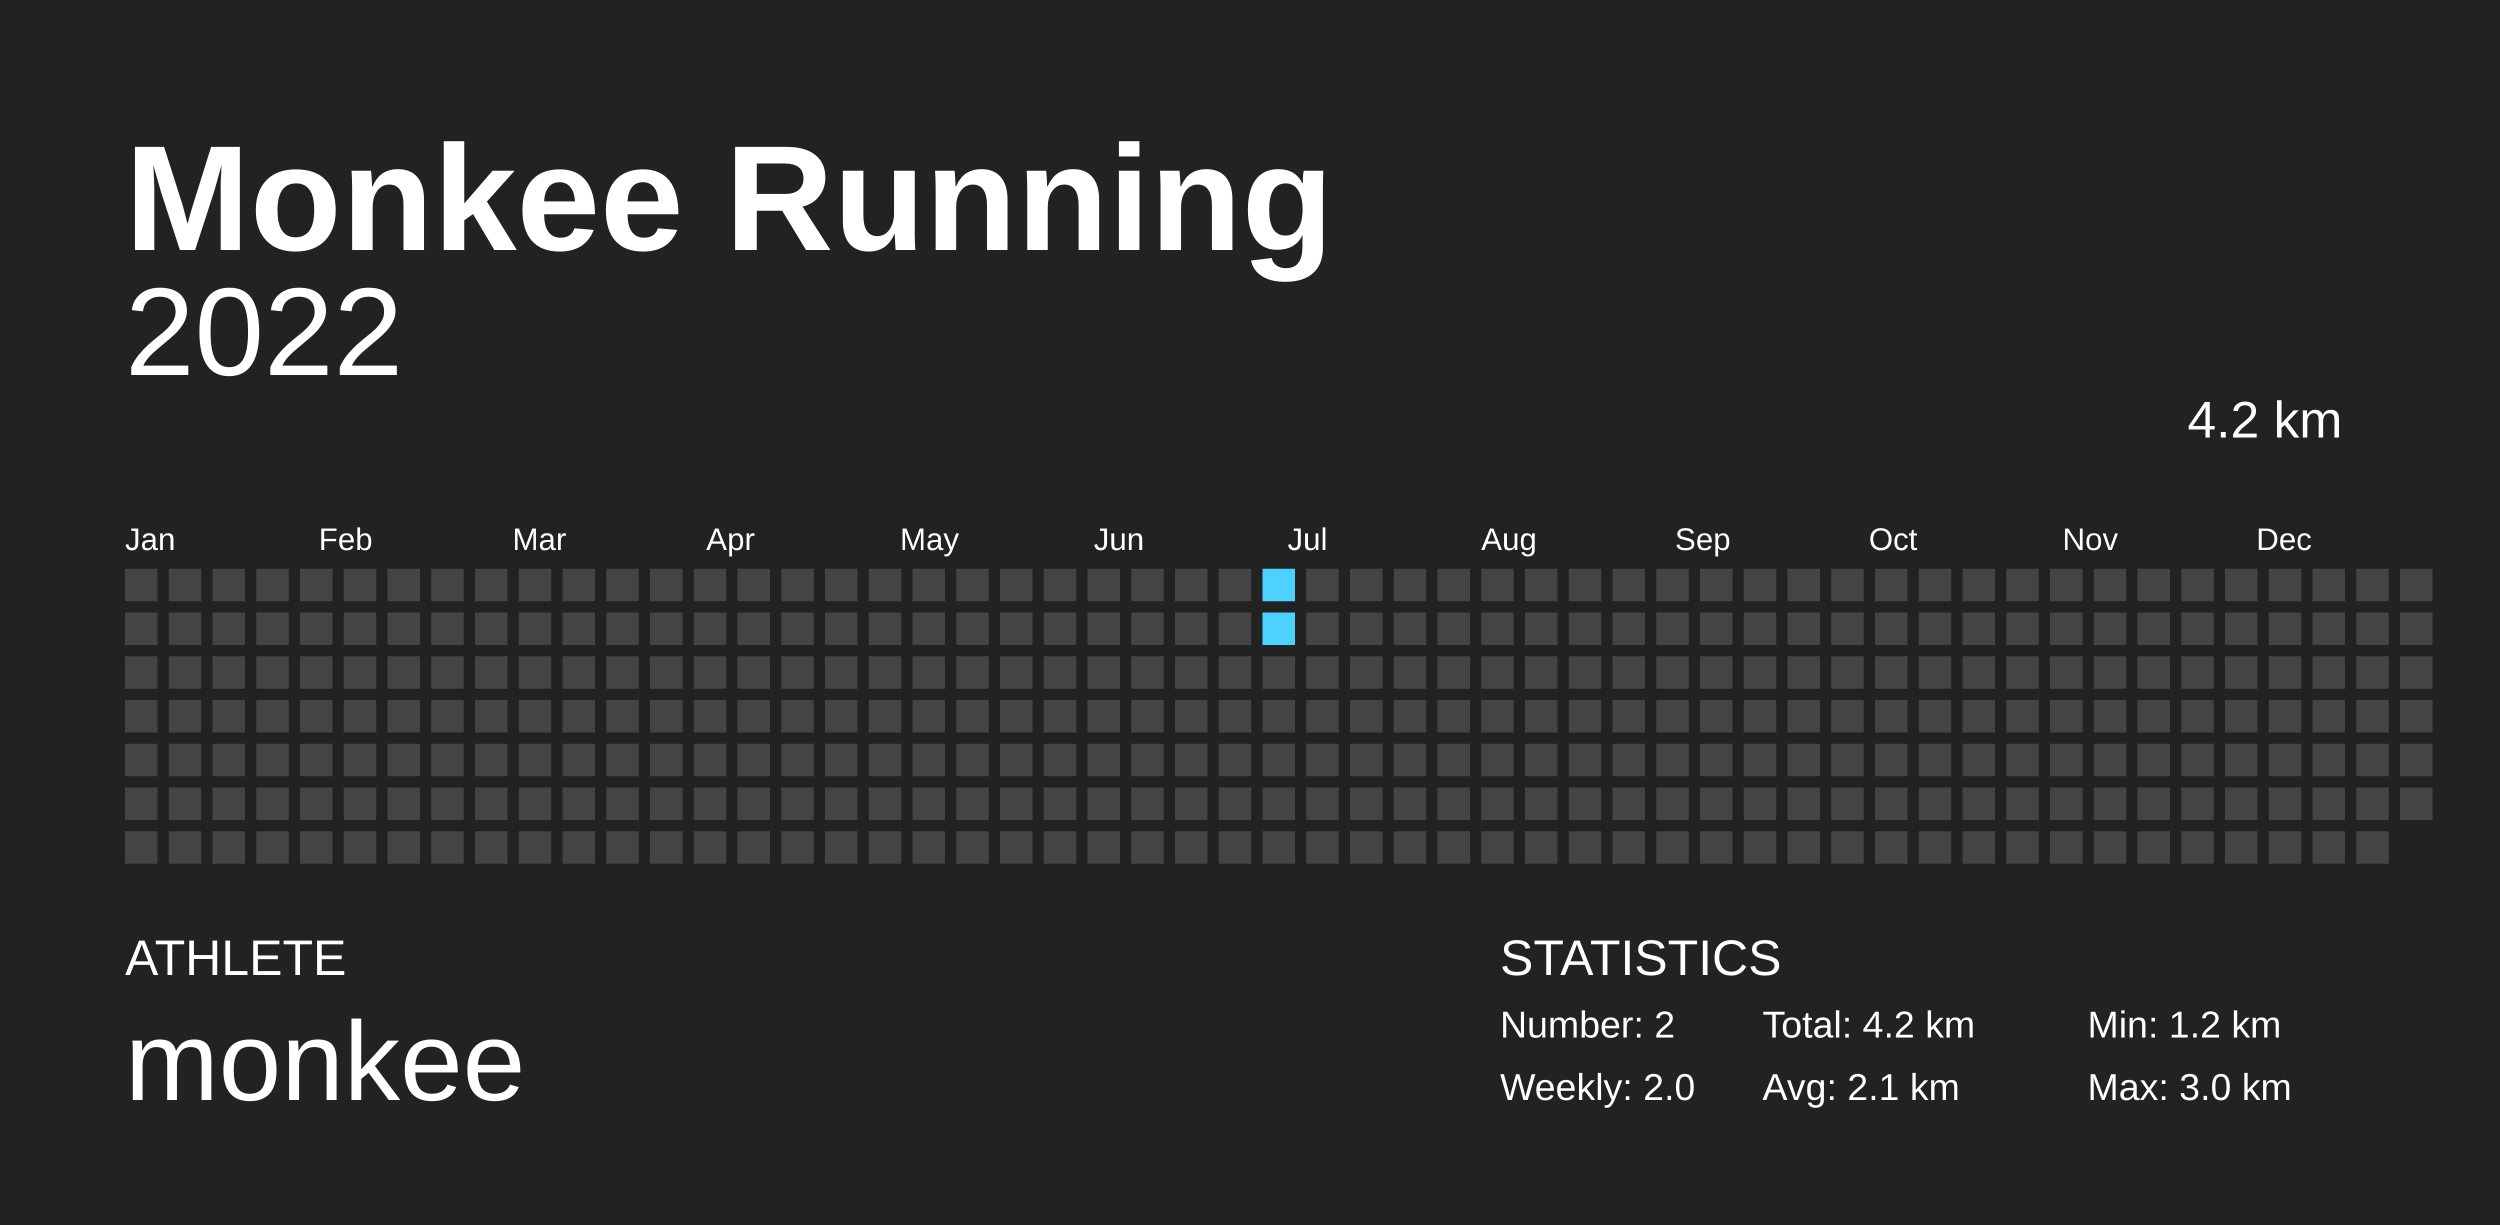
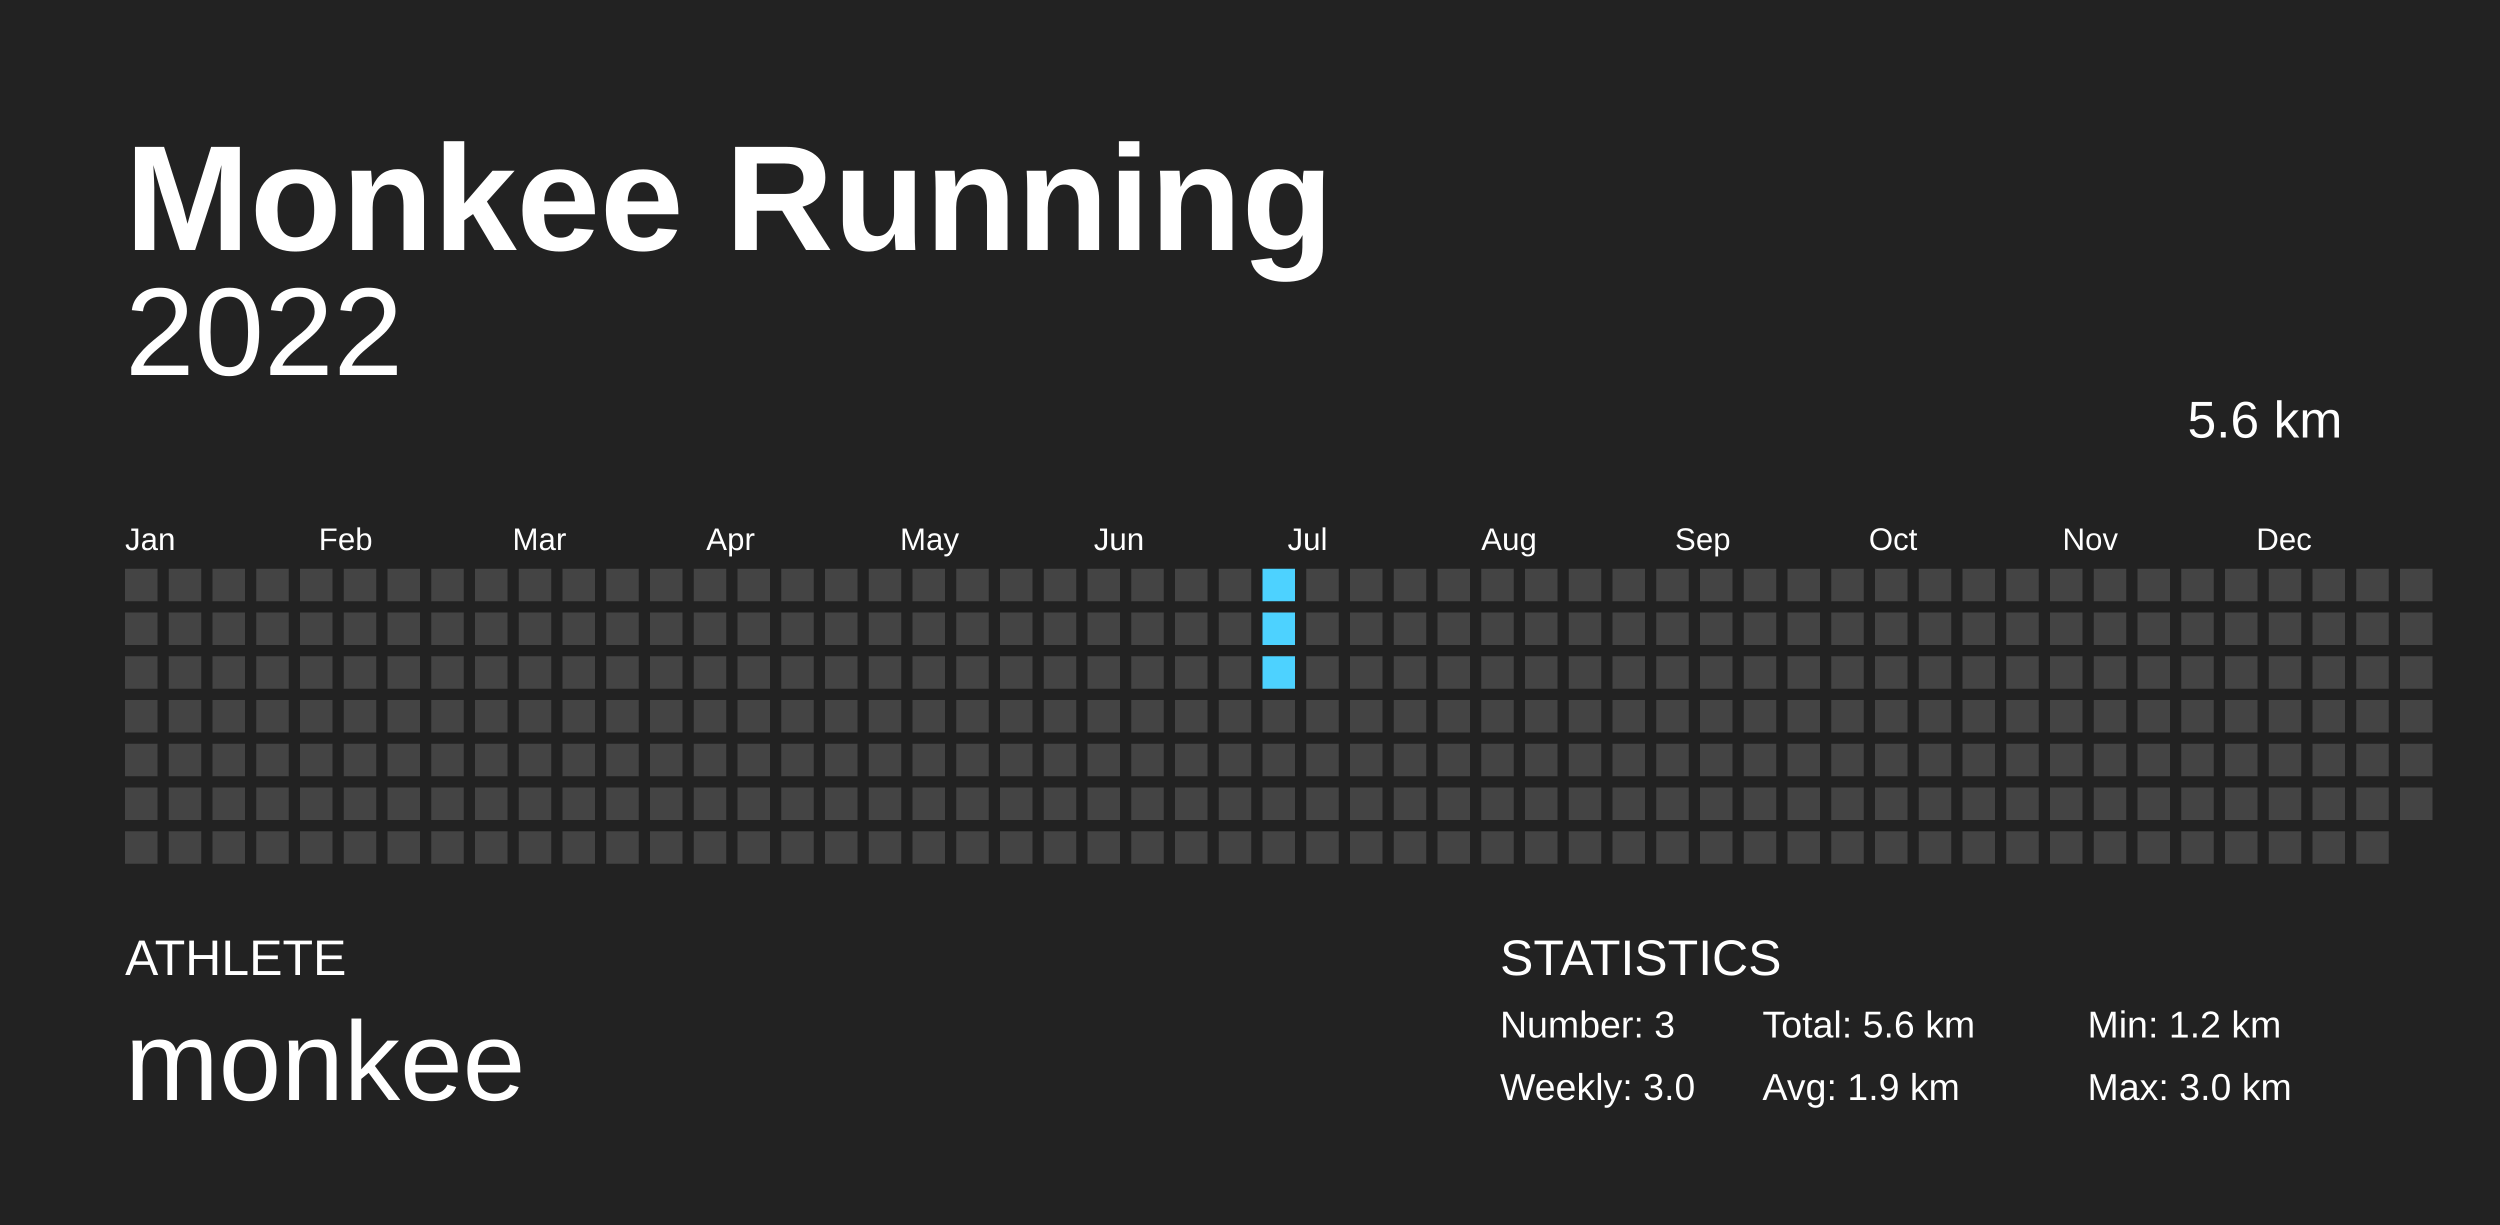
<svg xmlns="http://www.w3.org/2000/svg" baseProfile="full" height="98mm" version="1.1" viewBox="0,0,200,98" width="200mm">
  <defs />
  <rect fill="#222222" height="98" width="200" x="0" y="0" />
  <text fill="#FFFFFF" style="font-size:12px; font-family:Arial; font-weight:bold;" x="10" y="20">Monkee Running</text>
  <text fill="#FFFFFF" style="font-size:4px; font-family:Arial" x="10" y="78">ATHLETE</text>
  <text fill="#FFFFFF" style="font-size:9px; font-family:Arial" x="10" y="88">monkee</text>
  <text fill="#FFFFFF" style="font-size:4px; font-family:Arial" x="120" y="78">STATISTICS</text>
-   <text fill="#FFFFFF" style="font-size:3px; font-family:Arial" x="120" y="83">Number: 2</text>
-   <text fill="#FFFFFF" style="font-size:3px; font-family:Arial" x="120" y="88">Weekly: 2.0</text>
-   <text fill="#FFFFFF" style="font-size:3px; font-family:Arial" x="141" y="83">Total: 4.2 km</text>
-   <text fill="#FFFFFF" style="font-size:3px; font-family:Arial" x="141" y="88">Avg: 2.1 km</text>
+   <text fill="#FFFFFF" style="font-size:3px; font-family:Arial" x="120" y="83">Number: 3</text>
+   <text fill="#FFFFFF" style="font-size:3px; font-family:Arial" x="120" y="88">Weekly: 3.0</text>
+   <text fill="#FFFFFF" style="font-size:3px; font-family:Arial" x="141" y="83">Total: 5.6 km</text>
+   <text fill="#FFFFFF" style="font-size:3px; font-family:Arial" x="141" y="88">Avg: 1.9 km</text>
  <text fill="#FFFFFF" style="font-size:3px; font-family:Arial" x="167" y="83">Min: 1.2 km</text>
  <text fill="#FFFFFF" style="font-size:3px; font-family:Arial" x="167" y="88">Max: 3.0 km</text>
  <text alignment-baseline="hanging" fill="#FFFFFF" style="font-size:10.0px; font-family:Arial;" x="10" y="30">2022</text>
-   <text alignment-baseline="hanging" fill="#FFFFFF" style="font-size:4.125px; font-family:Arial;" x="175" y="35">4.2 km</text>
+   <text alignment-baseline="hanging" fill="#FFFFFF" style="font-size:4.125px; font-family:Arial;" x="175" y="35">5.6 km</text>
  <text fill="#FFFFFF" style="font-size:2.5px; font-family:Arial" x="10.0" y="44">Jan</text>
  <text fill="#FFFFFF" style="font-size:2.5px; font-family:Arial" x="25.5" y="44">Feb</text>
  <text fill="#FFFFFF" style="font-size:2.5px; font-family:Arial" x="41.0" y="44">Mar</text>
  <text fill="#FFFFFF" style="font-size:2.5px; font-family:Arial" x="56.5" y="44">Apr</text>
  <text fill="#FFFFFF" style="font-size:2.5px; font-family:Arial" x="72.0" y="44">May</text>
  <text fill="#FFFFFF" style="font-size:2.5px; font-family:Arial" x="87.5" y="44">Jun</text>
  <text fill="#FFFFFF" style="font-size:2.5px; font-family:Arial" x="103.0" y="44">Jul</text>
  <text fill="#FFFFFF" style="font-size:2.5px; font-family:Arial" x="118.5" y="44">Aug</text>
  <text fill="#FFFFFF" style="font-size:2.5px; font-family:Arial" x="134.0" y="44">Sep</text>
  <text fill="#FFFFFF" style="font-size:2.5px; font-family:Arial" x="149.5" y="44">Oct</text>
  <text fill="#FFFFFF" style="font-size:2.5px; font-family:Arial" x="165.0" y="44">Nov</text>
  <text fill="#FFFFFF" style="font-size:2.5px; font-family:Arial" x="180.5" y="44">Dec</text>
  <rect fill="#444444" height="2.6" width="2.6" x="10.0" y="45.5" />
  <rect fill="#444444" height="2.6" width="2.6" x="10.0" y="49.0" />
  <rect fill="#444444" height="2.6" width="2.6" x="10.0" y="52.5" />
  <rect fill="#444444" height="2.6" width="2.6" x="10.0" y="56.0" />
  <rect fill="#444444" height="2.6" width="2.6" x="10.0" y="59.5" />
  <rect fill="#444444" height="2.6" width="2.6" x="10.0" y="63.0" />
  <rect fill="#444444" height="2.6" width="2.6" x="10.0" y="66.5" />
  <rect fill="#444444" height="2.6" width="2.6" x="13.5" y="45.5" />
  <rect fill="#444444" height="2.6" width="2.6" x="13.5" y="49.0" />
  <rect fill="#444444" height="2.6" width="2.6" x="13.5" y="52.5" />
  <rect fill="#444444" height="2.6" width="2.6" x="13.5" y="56.0" />
  <rect fill="#444444" height="2.6" width="2.6" x="13.5" y="59.5" />
  <rect fill="#444444" height="2.6" width="2.6" x="13.5" y="63.0" />
  <rect fill="#444444" height="2.6" width="2.6" x="13.5" y="66.5" />
  <rect fill="#444444" height="2.6" width="2.6" x="17.0" y="45.5" />
  <rect fill="#444444" height="2.6" width="2.6" x="17.0" y="49.0" />
  <rect fill="#444444" height="2.6" width="2.6" x="17.0" y="52.5" />
  <rect fill="#444444" height="2.6" width="2.6" x="17.0" y="56.0" />
  <rect fill="#444444" height="2.6" width="2.6" x="17.0" y="59.5" />
  <rect fill="#444444" height="2.6" width="2.6" x="17.0" y="63.0" />
  <rect fill="#444444" height="2.6" width="2.6" x="17.0" y="66.5" />
  <rect fill="#444444" height="2.6" width="2.6" x="20.5" y="45.5" />
  <rect fill="#444444" height="2.6" width="2.6" x="20.5" y="49.0" />
  <rect fill="#444444" height="2.6" width="2.6" x="20.5" y="52.5" />
  <rect fill="#444444" height="2.6" width="2.6" x="20.5" y="56.0" />
  <rect fill="#444444" height="2.6" width="2.6" x="20.5" y="59.5" />
  <rect fill="#444444" height="2.6" width="2.6" x="20.5" y="63.0" />
  <rect fill="#444444" height="2.6" width="2.6" x="20.5" y="66.5" />
  <rect fill="#444444" height="2.6" width="2.6" x="24.0" y="45.5" />
  <rect fill="#444444" height="2.6" width="2.6" x="24.0" y="49.0" />
  <rect fill="#444444" height="2.6" width="2.6" x="24.0" y="52.5" />
  <rect fill="#444444" height="2.6" width="2.6" x="24.0" y="56.0" />
  <rect fill="#444444" height="2.6" width="2.6" x="24.0" y="59.5" />
  <rect fill="#444444" height="2.6" width="2.6" x="24.0" y="63.0" />
  <rect fill="#444444" height="2.6" width="2.6" x="24.0" y="66.5" />
  <rect fill="#444444" height="2.6" width="2.6" x="27.5" y="45.5" />
  <rect fill="#444444" height="2.6" width="2.6" x="27.5" y="49.0" />
  <rect fill="#444444" height="2.6" width="2.6" x="27.5" y="52.5" />
  <rect fill="#444444" height="2.6" width="2.6" x="27.5" y="56.0" />
  <rect fill="#444444" height="2.6" width="2.6" x="27.5" y="59.5" />
  <rect fill="#444444" height="2.6" width="2.6" x="27.5" y="63.0" />
  <rect fill="#444444" height="2.6" width="2.6" x="27.5" y="66.5" />
  <rect fill="#444444" height="2.6" width="2.6" x="31.0" y="45.5" />
  <rect fill="#444444" height="2.6" width="2.6" x="31.0" y="49.0" />
  <rect fill="#444444" height="2.6" width="2.6" x="31.0" y="52.5" />
  <rect fill="#444444" height="2.6" width="2.6" x="31.0" y="56.0" />
  <rect fill="#444444" height="2.6" width="2.6" x="31.0" y="59.5" />
  <rect fill="#444444" height="2.6" width="2.6" x="31.0" y="63.0" />
  <rect fill="#444444" height="2.6" width="2.6" x="31.0" y="66.5" />
  <rect fill="#444444" height="2.6" width="2.6" x="34.5" y="45.5" />
  <rect fill="#444444" height="2.6" width="2.6" x="34.5" y="49.0" />
  <rect fill="#444444" height="2.6" width="2.6" x="34.5" y="52.5" />
  <rect fill="#444444" height="2.6" width="2.6" x="34.5" y="56.0" />
  <rect fill="#444444" height="2.6" width="2.6" x="34.5" y="59.5" />
  <rect fill="#444444" height="2.6" width="2.6" x="34.5" y="63.0" />
  <rect fill="#444444" height="2.6" width="2.6" x="34.5" y="66.5" />
  <rect fill="#444444" height="2.6" width="2.6" x="38.0" y="45.5" />
  <rect fill="#444444" height="2.6" width="2.6" x="38.0" y="49.0" />
  <rect fill="#444444" height="2.6" width="2.6" x="38.0" y="52.5" />
  <rect fill="#444444" height="2.6" width="2.6" x="38.0" y="56.0" />
  <rect fill="#444444" height="2.6" width="2.6" x="38.0" y="59.5" />
  <rect fill="#444444" height="2.6" width="2.6" x="38.0" y="63.0" />
  <rect fill="#444444" height="2.6" width="2.6" x="38.0" y="66.5" />
  <rect fill="#444444" height="2.6" width="2.6" x="41.5" y="45.5" />
  <rect fill="#444444" height="2.6" width="2.6" x="41.5" y="49.0" />
  <rect fill="#444444" height="2.6" width="2.6" x="41.5" y="52.5" />
  <rect fill="#444444" height="2.6" width="2.6" x="41.5" y="56.0" />
  <rect fill="#444444" height="2.6" width="2.6" x="41.5" y="59.5" />
  <rect fill="#444444" height="2.6" width="2.6" x="41.5" y="63.0" />
  <rect fill="#444444" height="2.6" width="2.6" x="41.5" y="66.5" />
  <rect fill="#444444" height="2.6" width="2.6" x="45.0" y="45.5" />
  <rect fill="#444444" height="2.6" width="2.6" x="45.0" y="49.0" />
  <rect fill="#444444" height="2.6" width="2.6" x="45.0" y="52.5" />
  <rect fill="#444444" height="2.6" width="2.6" x="45.0" y="56.0" />
  <rect fill="#444444" height="2.6" width="2.6" x="45.0" y="59.5" />
  <rect fill="#444444" height="2.6" width="2.6" x="45.0" y="63.0" />
  <rect fill="#444444" height="2.6" width="2.6" x="45.0" y="66.5" />
  <rect fill="#444444" height="2.6" width="2.6" x="48.5" y="45.5" />
  <rect fill="#444444" height="2.6" width="2.6" x="48.5" y="49.0" />
  <rect fill="#444444" height="2.6" width="2.6" x="48.5" y="52.5" />
  <rect fill="#444444" height="2.6" width="2.6" x="48.5" y="56.0" />
  <rect fill="#444444" height="2.6" width="2.6" x="48.5" y="59.5" />
  <rect fill="#444444" height="2.6" width="2.6" x="48.5" y="63.0" />
  <rect fill="#444444" height="2.6" width="2.6" x="48.5" y="66.5" />
  <rect fill="#444444" height="2.6" width="2.6" x="52.0" y="45.5" />
  <rect fill="#444444" height="2.6" width="2.6" x="52.0" y="49.0" />
  <rect fill="#444444" height="2.6" width="2.6" x="52.0" y="52.5" />
  <rect fill="#444444" height="2.6" width="2.6" x="52.0" y="56.0" />
  <rect fill="#444444" height="2.6" width="2.6" x="52.0" y="59.5" />
  <rect fill="#444444" height="2.6" width="2.6" x="52.0" y="63.0" />
  <rect fill="#444444" height="2.6" width="2.6" x="52.0" y="66.5" />
  <rect fill="#444444" height="2.6" width="2.6" x="55.5" y="45.5" />
  <rect fill="#444444" height="2.6" width="2.6" x="55.5" y="49.0" />
  <rect fill="#444444" height="2.6" width="2.6" x="55.5" y="52.5" />
  <rect fill="#444444" height="2.6" width="2.6" x="55.5" y="56.0" />
  <rect fill="#444444" height="2.6" width="2.6" x="55.5" y="59.5" />
  <rect fill="#444444" height="2.6" width="2.6" x="55.5" y="63.0" />
  <rect fill="#444444" height="2.6" width="2.6" x="55.5" y="66.5" />
  <rect fill="#444444" height="2.6" width="2.6" x="59.0" y="45.5" />
  <rect fill="#444444" height="2.6" width="2.6" x="59.0" y="49.0" />
  <rect fill="#444444" height="2.6" width="2.6" x="59.0" y="52.5" />
  <rect fill="#444444" height="2.6" width="2.6" x="59.0" y="56.0" />
  <rect fill="#444444" height="2.6" width="2.6" x="59.0" y="59.5" />
  <rect fill="#444444" height="2.6" width="2.6" x="59.0" y="63.0" />
  <rect fill="#444444" height="2.6" width="2.6" x="59.0" y="66.5" />
  <rect fill="#444444" height="2.6" width="2.6" x="62.5" y="45.5" />
  <rect fill="#444444" height="2.6" width="2.6" x="62.5" y="49.0" />
  <rect fill="#444444" height="2.6" width="2.6" x="62.5" y="52.5" />
  <rect fill="#444444" height="2.6" width="2.6" x="62.5" y="56.0" />
  <rect fill="#444444" height="2.6" width="2.6" x="62.5" y="59.5" />
  <rect fill="#444444" height="2.6" width="2.6" x="62.5" y="63.0" />
  <rect fill="#444444" height="2.6" width="2.6" x="62.5" y="66.5" />
  <rect fill="#444444" height="2.6" width="2.6" x="66.0" y="45.5" />
  <rect fill="#444444" height="2.6" width="2.6" x="66.0" y="49.0" />
  <rect fill="#444444" height="2.6" width="2.6" x="66.0" y="52.5" />
  <rect fill="#444444" height="2.6" width="2.6" x="66.0" y="56.0" />
  <rect fill="#444444" height="2.6" width="2.6" x="66.0" y="59.5" />
  <rect fill="#444444" height="2.6" width="2.6" x="66.0" y="63.0" />
  <rect fill="#444444" height="2.6" width="2.6" x="66.0" y="66.5" />
  <rect fill="#444444" height="2.6" width="2.6" x="69.5" y="45.5" />
  <rect fill="#444444" height="2.6" width="2.6" x="69.5" y="49.0" />
  <rect fill="#444444" height="2.6" width="2.6" x="69.5" y="52.5" />
  <rect fill="#444444" height="2.6" width="2.6" x="69.5" y="56.0" />
  <rect fill="#444444" height="2.6" width="2.6" x="69.5" y="59.5" />
  <rect fill="#444444" height="2.6" width="2.6" x="69.5" y="63.0" />
  <rect fill="#444444" height="2.6" width="2.6" x="69.5" y="66.5" />
  <rect fill="#444444" height="2.6" width="2.6" x="73.0" y="45.5" />
  <rect fill="#444444" height="2.6" width="2.6" x="73.0" y="49.0" />
  <rect fill="#444444" height="2.6" width="2.6" x="73.0" y="52.5" />
  <rect fill="#444444" height="2.6" width="2.6" x="73.0" y="56.0" />
  <rect fill="#444444" height="2.6" width="2.6" x="73.0" y="59.5" />
  <rect fill="#444444" height="2.6" width="2.6" x="73.0" y="63.0" />
  <rect fill="#444444" height="2.6" width="2.6" x="73.0" y="66.5" />
  <rect fill="#444444" height="2.6" width="2.6" x="76.5" y="45.5" />
  <rect fill="#444444" height="2.6" width="2.6" x="76.5" y="49.0" />
  <rect fill="#444444" height="2.6" width="2.6" x="76.5" y="52.5" />
  <rect fill="#444444" height="2.6" width="2.6" x="76.5" y="56.0" />
  <rect fill="#444444" height="2.6" width="2.6" x="76.5" y="59.5" />
  <rect fill="#444444" height="2.6" width="2.6" x="76.5" y="63.0" />
  <rect fill="#444444" height="2.6" width="2.6" x="76.5" y="66.5" />
  <rect fill="#444444" height="2.6" width="2.6" x="80.0" y="45.5" />
  <rect fill="#444444" height="2.6" width="2.6" x="80.0" y="49.0" />
  <rect fill="#444444" height="2.6" width="2.6" x="80.0" y="52.5" />
  <rect fill="#444444" height="2.6" width="2.6" x="80.0" y="56.0" />
  <rect fill="#444444" height="2.6" width="2.6" x="80.0" y="59.5" />
  <rect fill="#444444" height="2.6" width="2.6" x="80.0" y="63.0" />
  <rect fill="#444444" height="2.6" width="2.6" x="80.0" y="66.5" />
  <rect fill="#444444" height="2.6" width="2.6" x="83.5" y="45.5" />
  <rect fill="#444444" height="2.6" width="2.6" x="83.5" y="49.0" />
  <rect fill="#444444" height="2.6" width="2.6" x="83.5" y="52.5" />
  <rect fill="#444444" height="2.6" width="2.6" x="83.5" y="56.0" />
  <rect fill="#444444" height="2.6" width="2.6" x="83.5" y="59.5" />
  <rect fill="#444444" height="2.6" width="2.6" x="83.5" y="63.0" />
  <rect fill="#444444" height="2.6" width="2.6" x="83.5" y="66.5" />
  <rect fill="#444444" height="2.6" width="2.6" x="87.0" y="45.5" />
  <rect fill="#444444" height="2.6" width="2.6" x="87.0" y="49.0" />
  <rect fill="#444444" height="2.6" width="2.6" x="87.0" y="52.5" />
  <rect fill="#444444" height="2.6" width="2.6" x="87.0" y="56.0" />
  <rect fill="#444444" height="2.6" width="2.6" x="87.0" y="59.5" />
  <rect fill="#444444" height="2.6" width="2.6" x="87.0" y="63.0" />
  <rect fill="#444444" height="2.6" width="2.6" x="87.0" y="66.5" />
  <rect fill="#444444" height="2.6" width="2.6" x="90.5" y="45.5" />
  <rect fill="#444444" height="2.6" width="2.6" x="90.5" y="49.0" />
  <rect fill="#444444" height="2.6" width="2.6" x="90.5" y="52.5" />
  <rect fill="#444444" height="2.6" width="2.6" x="90.5" y="56.0" />
  <rect fill="#444444" height="2.6" width="2.6" x="90.5" y="59.5" />
  <rect fill="#444444" height="2.6" width="2.6" x="90.5" y="63.0" />
  <rect fill="#444444" height="2.6" width="2.6" x="90.5" y="66.5" />
  <rect fill="#444444" height="2.6" width="2.6" x="94.0" y="45.5" />
  <rect fill="#444444" height="2.6" width="2.6" x="94.0" y="49.0" />
  <rect fill="#444444" height="2.6" width="2.6" x="94.0" y="52.5" />
  <rect fill="#444444" height="2.6" width="2.6" x="94.0" y="56.0" />
  <rect fill="#444444" height="2.6" width="2.6" x="94.0" y="59.5" />
  <rect fill="#444444" height="2.6" width="2.6" x="94.0" y="63.0" />
  <rect fill="#444444" height="2.6" width="2.6" x="94.0" y="66.5" />
  <rect fill="#444444" height="2.6" width="2.6" x="97.5" y="45.5" />
  <rect fill="#444444" height="2.6" width="2.6" x="97.5" y="49.0" />
  <rect fill="#444444" height="2.6" width="2.6" x="97.5" y="52.5" />
  <rect fill="#444444" height="2.6" width="2.6" x="97.5" y="56.0" />
  <rect fill="#444444" height="2.6" width="2.6" x="97.5" y="59.5" />
  <rect fill="#444444" height="2.6" width="2.6" x="97.5" y="63.0" />
  <rect fill="#444444" height="2.6" width="2.6" x="97.5" y="66.5" />
  <rect fill="#4dd2ff" height="2.6" width="2.6" x="101.0" y="45.5" />
  <rect fill="#4dd2ff" height="2.6" width="2.6" x="101.0" y="49.0" />
-   <rect fill="#444444" height="2.6" width="2.6" x="101.0" y="52.5" />
+   <rect fill="#4dd2ff" height="2.6" width="2.6" x="101.0" y="52.5" />
  <rect fill="#444444" height="2.6" width="2.6" x="101.0" y="56.0" />
  <rect fill="#444444" height="2.6" width="2.6" x="101.0" y="59.5" />
  <rect fill="#444444" height="2.6" width="2.6" x="101.0" y="63.0" />
  <rect fill="#444444" height="2.6" width="2.6" x="101.0" y="66.5" />
  <rect fill="#444444" height="2.6" width="2.6" x="104.5" y="45.5" />
  <rect fill="#444444" height="2.6" width="2.6" x="104.5" y="49.0" />
  <rect fill="#444444" height="2.6" width="2.6" x="104.5" y="52.5" />
  <rect fill="#444444" height="2.6" width="2.6" x="104.5" y="56.0" />
  <rect fill="#444444" height="2.6" width="2.6" x="104.5" y="59.5" />
  <rect fill="#444444" height="2.6" width="2.6" x="104.5" y="63.0" />
  <rect fill="#444444" height="2.6" width="2.6" x="104.5" y="66.5" />
  <rect fill="#444444" height="2.6" width="2.6" x="108.0" y="45.5" />
  <rect fill="#444444" height="2.6" width="2.6" x="108.0" y="49.0" />
  <rect fill="#444444" height="2.6" width="2.6" x="108.0" y="52.5" />
  <rect fill="#444444" height="2.6" width="2.6" x="108.0" y="56.0" />
  <rect fill="#444444" height="2.6" width="2.6" x="108.0" y="59.5" />
  <rect fill="#444444" height="2.6" width="2.6" x="108.0" y="63.0" />
  <rect fill="#444444" height="2.6" width="2.6" x="108.0" y="66.5" />
  <rect fill="#444444" height="2.6" width="2.6" x="111.5" y="45.5" />
  <rect fill="#444444" height="2.6" width="2.6" x="111.5" y="49.0" />
  <rect fill="#444444" height="2.6" width="2.6" x="111.5" y="52.5" />
  <rect fill="#444444" height="2.6" width="2.6" x="111.5" y="56.0" />
  <rect fill="#444444" height="2.6" width="2.6" x="111.5" y="59.5" />
  <rect fill="#444444" height="2.6" width="2.6" x="111.5" y="63.0" />
  <rect fill="#444444" height="2.6" width="2.6" x="111.5" y="66.5" />
  <rect fill="#444444" height="2.6" width="2.6" x="115.0" y="45.5" />
  <rect fill="#444444" height="2.6" width="2.6" x="115.0" y="49.0" />
  <rect fill="#444444" height="2.6" width="2.6" x="115.0" y="52.5" />
  <rect fill="#444444" height="2.6" width="2.6" x="115.0" y="56.0" />
  <rect fill="#444444" height="2.6" width="2.6" x="115.0" y="59.5" />
  <rect fill="#444444" height="2.6" width="2.6" x="115.0" y="63.0" />
  <rect fill="#444444" height="2.6" width="2.6" x="115.0" y="66.5" />
  <rect fill="#444444" height="2.6" width="2.6" x="118.5" y="45.5" />
  <rect fill="#444444" height="2.6" width="2.6" x="118.5" y="49.0" />
  <rect fill="#444444" height="2.6" width="2.6" x="118.5" y="52.5" />
  <rect fill="#444444" height="2.6" width="2.6" x="118.5" y="56.0" />
  <rect fill="#444444" height="2.6" width="2.6" x="118.5" y="59.5" />
  <rect fill="#444444" height="2.6" width="2.6" x="118.5" y="63.0" />
  <rect fill="#444444" height="2.6" width="2.6" x="118.5" y="66.5" />
  <rect fill="#444444" height="2.6" width="2.6" x="122.0" y="45.5" />
  <rect fill="#444444" height="2.6" width="2.6" x="122.0" y="49.0" />
  <rect fill="#444444" height="2.6" width="2.6" x="122.0" y="52.5" />
  <rect fill="#444444" height="2.6" width="2.6" x="122.0" y="56.0" />
  <rect fill="#444444" height="2.6" width="2.6" x="122.0" y="59.5" />
  <rect fill="#444444" height="2.6" width="2.6" x="122.0" y="63.0" />
  <rect fill="#444444" height="2.6" width="2.6" x="122.0" y="66.5" />
  <rect fill="#444444" height="2.6" width="2.6" x="125.5" y="45.5" />
  <rect fill="#444444" height="2.6" width="2.6" x="125.5" y="49.0" />
  <rect fill="#444444" height="2.6" width="2.6" x="125.5" y="52.5" />
  <rect fill="#444444" height="2.6" width="2.6" x="125.5" y="56.0" />
  <rect fill="#444444" height="2.6" width="2.6" x="125.5" y="59.5" />
  <rect fill="#444444" height="2.6" width="2.6" x="125.5" y="63.0" />
  <rect fill="#444444" height="2.6" width="2.6" x="125.5" y="66.5" />
  <rect fill="#444444" height="2.6" width="2.6" x="129.0" y="45.5" />
  <rect fill="#444444" height="2.6" width="2.6" x="129.0" y="49.0" />
  <rect fill="#444444" height="2.6" width="2.6" x="129.0" y="52.5" />
  <rect fill="#444444" height="2.6" width="2.6" x="129.0" y="56.0" />
  <rect fill="#444444" height="2.6" width="2.6" x="129.0" y="59.5" />
  <rect fill="#444444" height="2.6" width="2.6" x="129.0" y="63.0" />
  <rect fill="#444444" height="2.6" width="2.6" x="129.0" y="66.5" />
  <rect fill="#444444" height="2.6" width="2.6" x="132.5" y="45.5" />
  <rect fill="#444444" height="2.6" width="2.6" x="132.5" y="49.0" />
  <rect fill="#444444" height="2.6" width="2.6" x="132.5" y="52.5" />
  <rect fill="#444444" height="2.6" width="2.6" x="132.5" y="56.0" />
  <rect fill="#444444" height="2.6" width="2.6" x="132.5" y="59.5" />
  <rect fill="#444444" height="2.6" width="2.6" x="132.5" y="63.0" />
  <rect fill="#444444" height="2.6" width="2.6" x="132.5" y="66.5" />
  <rect fill="#444444" height="2.6" width="2.6" x="136.0" y="45.5" />
  <rect fill="#444444" height="2.6" width="2.6" x="136.0" y="49.0" />
  <rect fill="#444444" height="2.6" width="2.6" x="136.0" y="52.5" />
  <rect fill="#444444" height="2.6" width="2.6" x="136.0" y="56.0" />
  <rect fill="#444444" height="2.6" width="2.6" x="136.0" y="59.5" />
  <rect fill="#444444" height="2.6" width="2.6" x="136.0" y="63.0" />
  <rect fill="#444444" height="2.6" width="2.6" x="136.0" y="66.5" />
  <rect fill="#444444" height="2.6" width="2.6" x="139.5" y="45.5" />
  <rect fill="#444444" height="2.6" width="2.6" x="139.5" y="49.0" />
  <rect fill="#444444" height="2.6" width="2.6" x="139.5" y="52.5" />
  <rect fill="#444444" height="2.6" width="2.6" x="139.5" y="56.0" />
  <rect fill="#444444" height="2.6" width="2.6" x="139.5" y="59.5" />
  <rect fill="#444444" height="2.6" width="2.6" x="139.5" y="63.0" />
  <rect fill="#444444" height="2.6" width="2.6" x="139.5" y="66.5" />
  <rect fill="#444444" height="2.6" width="2.6" x="143.0" y="45.5" />
  <rect fill="#444444" height="2.6" width="2.6" x="143.0" y="49.0" />
  <rect fill="#444444" height="2.6" width="2.6" x="143.0" y="52.5" />
  <rect fill="#444444" height="2.6" width="2.6" x="143.0" y="56.0" />
  <rect fill="#444444" height="2.6" width="2.6" x="143.0" y="59.5" />
  <rect fill="#444444" height="2.6" width="2.6" x="143.0" y="63.0" />
  <rect fill="#444444" height="2.6" width="2.6" x="143.0" y="66.5" />
  <rect fill="#444444" height="2.6" width="2.6" x="146.5" y="45.5" />
  <rect fill="#444444" height="2.6" width="2.6" x="146.5" y="49.0" />
  <rect fill="#444444" height="2.6" width="2.6" x="146.5" y="52.5" />
  <rect fill="#444444" height="2.6" width="2.6" x="146.5" y="56.0" />
  <rect fill="#444444" height="2.6" width="2.6" x="146.5" y="59.5" />
  <rect fill="#444444" height="2.6" width="2.6" x="146.5" y="63.0" />
  <rect fill="#444444" height="2.6" width="2.6" x="146.5" y="66.5" />
  <rect fill="#444444" height="2.6" width="2.6" x="150.0" y="45.5" />
  <rect fill="#444444" height="2.6" width="2.6" x="150.0" y="49.0" />
  <rect fill="#444444" height="2.6" width="2.6" x="150.0" y="52.5" />
  <rect fill="#444444" height="2.6" width="2.6" x="150.0" y="56.0" />
  <rect fill="#444444" height="2.6" width="2.6" x="150.0" y="59.5" />
  <rect fill="#444444" height="2.6" width="2.6" x="150.0" y="63.0" />
  <rect fill="#444444" height="2.6" width="2.6" x="150.0" y="66.5" />
  <rect fill="#444444" height="2.6" width="2.6" x="153.5" y="45.5" />
  <rect fill="#444444" height="2.6" width="2.6" x="153.5" y="49.0" />
  <rect fill="#444444" height="2.6" width="2.6" x="153.5" y="52.5" />
  <rect fill="#444444" height="2.6" width="2.6" x="153.5" y="56.0" />
  <rect fill="#444444" height="2.6" width="2.6" x="153.5" y="59.5" />
  <rect fill="#444444" height="2.6" width="2.6" x="153.5" y="63.0" />
  <rect fill="#444444" height="2.6" width="2.6" x="153.5" y="66.5" />
  <rect fill="#444444" height="2.6" width="2.6" x="157.0" y="45.5" />
  <rect fill="#444444" height="2.6" width="2.6" x="157.0" y="49.0" />
  <rect fill="#444444" height="2.6" width="2.6" x="157.0" y="52.5" />
  <rect fill="#444444" height="2.6" width="2.6" x="157.0" y="56.0" />
  <rect fill="#444444" height="2.6" width="2.6" x="157.0" y="59.5" />
  <rect fill="#444444" height="2.6" width="2.6" x="157.0" y="63.0" />
  <rect fill="#444444" height="2.6" width="2.6" x="157.0" y="66.5" />
  <rect fill="#444444" height="2.6" width="2.6" x="160.5" y="45.5" />
  <rect fill="#444444" height="2.6" width="2.6" x="160.5" y="49.0" />
  <rect fill="#444444" height="2.6" width="2.6" x="160.5" y="52.5" />
  <rect fill="#444444" height="2.6" width="2.6" x="160.5" y="56.0" />
  <rect fill="#444444" height="2.6" width="2.6" x="160.5" y="59.5" />
  <rect fill="#444444" height="2.6" width="2.6" x="160.5" y="63.0" />
  <rect fill="#444444" height="2.6" width="2.6" x="160.5" y="66.5" />
  <rect fill="#444444" height="2.6" width="2.6" x="164.0" y="45.5" />
  <rect fill="#444444" height="2.6" width="2.6" x="164.0" y="49.0" />
  <rect fill="#444444" height="2.6" width="2.6" x="164.0" y="52.5" />
  <rect fill="#444444" height="2.6" width="2.6" x="164.0" y="56.0" />
  <rect fill="#444444" height="2.6" width="2.6" x="164.0" y="59.5" />
  <rect fill="#444444" height="2.6" width="2.6" x="164.0" y="63.0" />
  <rect fill="#444444" height="2.6" width="2.6" x="164.0" y="66.5" />
  <rect fill="#444444" height="2.6" width="2.6" x="167.5" y="45.5" />
  <rect fill="#444444" height="2.6" width="2.6" x="167.5" y="49.0" />
  <rect fill="#444444" height="2.6" width="2.6" x="167.5" y="52.5" />
  <rect fill="#444444" height="2.6" width="2.6" x="167.5" y="56.0" />
  <rect fill="#444444" height="2.6" width="2.6" x="167.5" y="59.5" />
  <rect fill="#444444" height="2.6" width="2.6" x="167.5" y="63.0" />
  <rect fill="#444444" height="2.6" width="2.6" x="167.5" y="66.5" />
  <rect fill="#444444" height="2.6" width="2.6" x="171.0" y="45.5" />
  <rect fill="#444444" height="2.6" width="2.6" x="171.0" y="49.0" />
  <rect fill="#444444" height="2.6" width="2.6" x="171.0" y="52.5" />
  <rect fill="#444444" height="2.6" width="2.6" x="171.0" y="56.0" />
  <rect fill="#444444" height="2.6" width="2.6" x="171.0" y="59.5" />
  <rect fill="#444444" height="2.6" width="2.6" x="171.0" y="63.0" />
  <rect fill="#444444" height="2.6" width="2.6" x="171.0" y="66.5" />
  <rect fill="#444444" height="2.6" width="2.6" x="174.5" y="45.5" />
  <rect fill="#444444" height="2.6" width="2.6" x="174.5" y="49.0" />
  <rect fill="#444444" height="2.6" width="2.6" x="174.5" y="52.5" />
  <rect fill="#444444" height="2.6" width="2.6" x="174.5" y="56.0" />
  <rect fill="#444444" height="2.6" width="2.6" x="174.5" y="59.5" />
  <rect fill="#444444" height="2.6" width="2.6" x="174.5" y="63.0" />
  <rect fill="#444444" height="2.6" width="2.6" x="174.5" y="66.5" />
  <rect fill="#444444" height="2.6" width="2.6" x="178.0" y="45.5" />
  <rect fill="#444444" height="2.6" width="2.6" x="178.0" y="49.0" />
  <rect fill="#444444" height="2.6" width="2.6" x="178.0" y="52.5" />
  <rect fill="#444444" height="2.6" width="2.6" x="178.0" y="56.0" />
  <rect fill="#444444" height="2.6" width="2.6" x="178.0" y="59.5" />
  <rect fill="#444444" height="2.6" width="2.6" x="178.0" y="63.0" />
  <rect fill="#444444" height="2.6" width="2.6" x="178.0" y="66.5" />
  <rect fill="#444444" height="2.6" width="2.6" x="181.5" y="45.5" />
  <rect fill="#444444" height="2.6" width="2.6" x="181.5" y="49.0" />
  <rect fill="#444444" height="2.6" width="2.6" x="181.5" y="52.5" />
  <rect fill="#444444" height="2.6" width="2.6" x="181.5" y="56.0" />
  <rect fill="#444444" height="2.6" width="2.6" x="181.5" y="59.5" />
  <rect fill="#444444" height="2.6" width="2.6" x="181.5" y="63.0" />
  <rect fill="#444444" height="2.6" width="2.6" x="181.5" y="66.5" />
  <rect fill="#444444" height="2.6" width="2.6" x="185.0" y="45.5" />
  <rect fill="#444444" height="2.6" width="2.6" x="185.0" y="49.0" />
  <rect fill="#444444" height="2.6" width="2.6" x="185.0" y="52.5" />
  <rect fill="#444444" height="2.6" width="2.6" x="185.0" y="56.0" />
  <rect fill="#444444" height="2.6" width="2.6" x="185.0" y="59.5" />
  <rect fill="#444444" height="2.6" width="2.6" x="185.0" y="63.0" />
  <rect fill="#444444" height="2.6" width="2.6" x="185.0" y="66.5" />
  <rect fill="#444444" height="2.6" width="2.6" x="188.5" y="45.5" />
  <rect fill="#444444" height="2.6" width="2.6" x="188.5" y="49.0" />
  <rect fill="#444444" height="2.6" width="2.6" x="188.5" y="52.5" />
  <rect fill="#444444" height="2.6" width="2.6" x="188.5" y="56.0" />
  <rect fill="#444444" height="2.6" width="2.6" x="188.5" y="59.5" />
  <rect fill="#444444" height="2.6" width="2.6" x="188.5" y="63.0" />
  <rect fill="#444444" height="2.6" width="2.6" x="188.5" y="66.5" />
  <rect fill="#444444" height="2.6" width="2.6" x="192.0" y="45.5" />
  <rect fill="#444444" height="2.6" width="2.6" x="192.0" y="49.0" />
  <rect fill="#444444" height="2.6" width="2.6" x="192.0" y="52.5" />
  <rect fill="#444444" height="2.6" width="2.6" x="192.0" y="56.0" />
  <rect fill="#444444" height="2.6" width="2.6" x="192.0" y="59.5" />
  <rect fill="#444444" height="2.6" width="2.6" x="192.0" y="63.0" />
</svg>
